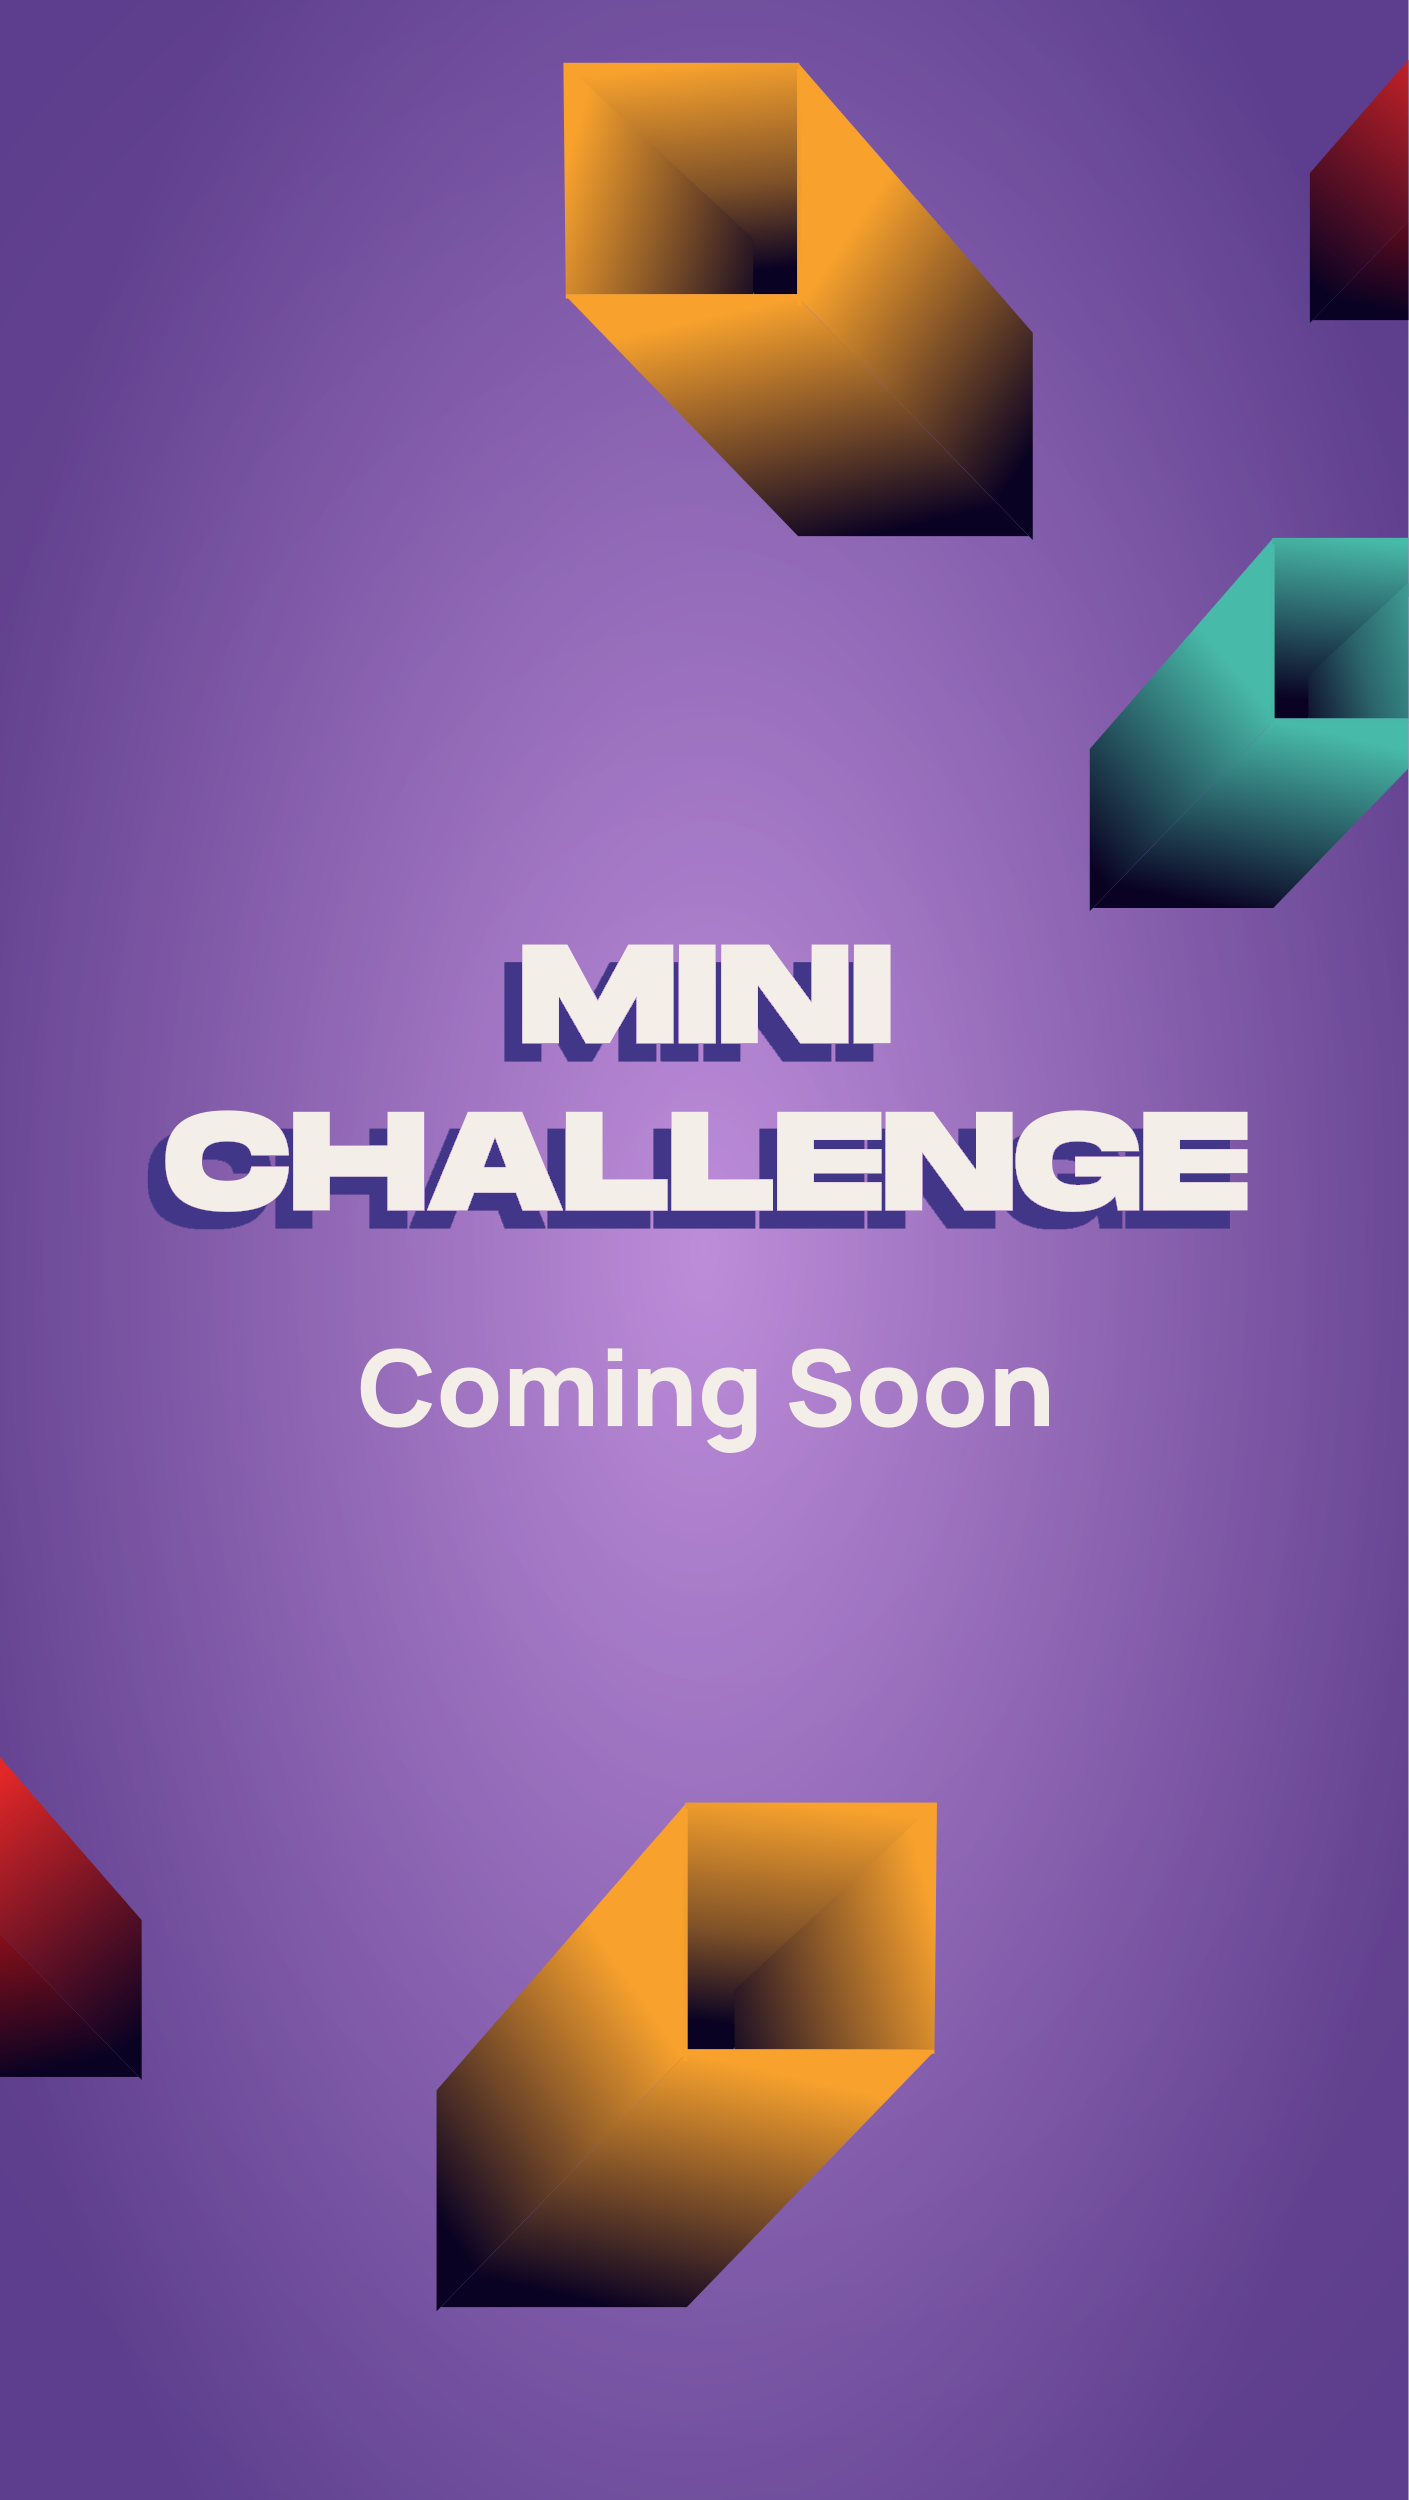
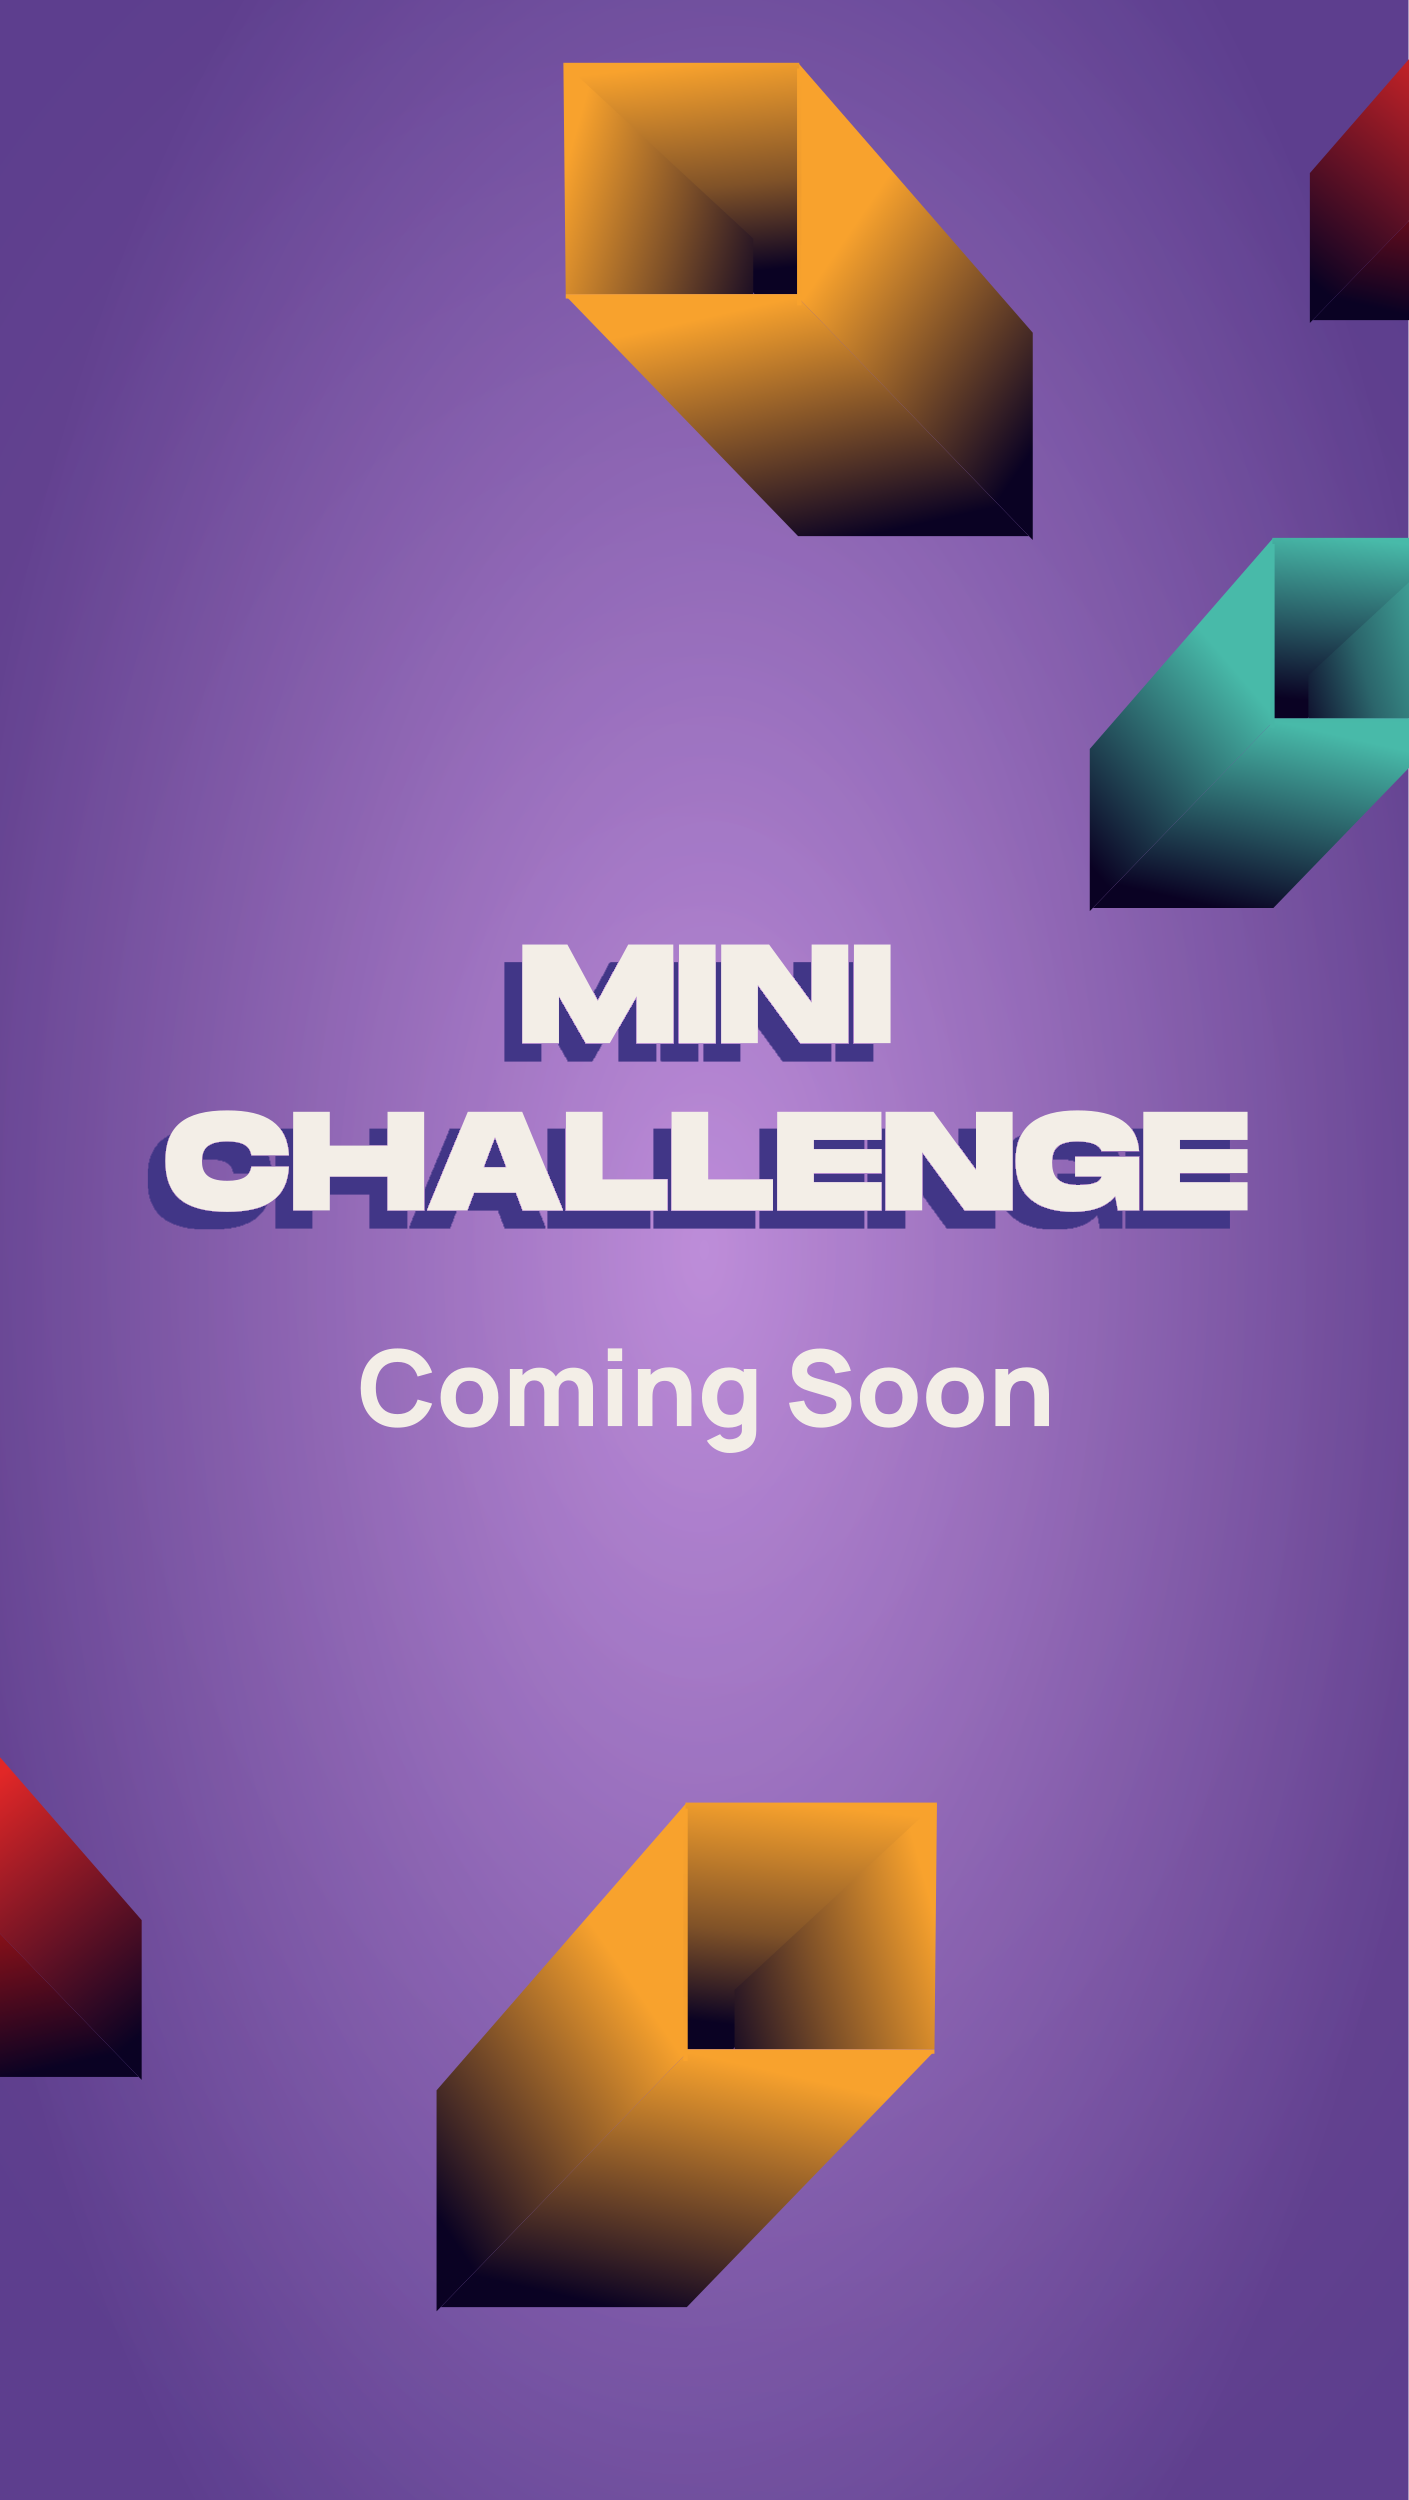
<svg xmlns="http://www.w3.org/2000/svg" width="320" height="568" viewBox="0 0 320 568" fill="none">
-   <g clip-path="url(#clip0_1043_2999)">
+   <g clipPath="url(#clip0_1043_2999)">
    <rect width="320" height="568" fill="white" />
    <rect width="320" height="568" fill="url(#paint0_radial_1043_2999)" />
    <rect width="320" height="568" fill="url(#paint1_radial_1043_2999)" fill-opacity="0.2" />
    <path d="M336.146 -5L297.6 39.327V73.376L336.146 33.545V-5Z" fill="url(#paint2_linear_1043_2999)" />
    <path d="M374.049 33.545H336.146L298.243 72.733H336.146L374.049 33.545Z" fill="url(#paint3_linear_1043_2999)" />
    <path d="M181.321 14.273L234.643 75.592V122.692L181.321 67.594V14.273Z" fill="url(#paint4_linear_1043_2999)" />
    <path d="M128.889 67.594H181.321L233.754 121.804H181.321L128.889 67.594Z" fill="url(#paint5_linear_1043_2999)" />
    <path d="M181.589 14.273L128 14.273L171.407 66.79H181.589V14.273Z" fill="url(#paint6_linear_1043_2999)" />
    <path d="M128 14.273L128.536 66.79H171.139V54.197L128 14.273Z" fill="url(#paint7_linear_1043_2999)" />
    <path d="M128.536 67.326H181.589" stroke="url(#paint8_linear_1043_2999)" />
    <path d="M181.589 69.371V15.557" stroke="url(#paint9_linear_1043_2999)" />
    <path d="M289.301 122.2L247.596 170.161V207L289.301 163.905V122.2Z" fill="url(#paint10_linear_1043_2999)" />
    <path d="M330.311 163.905H289.301L248.291 206.305H289.301L330.311 163.905Z" fill="url(#paint11_linear_1043_2999)" />
    <path d="M289.091 122.2H331.006L297.055 163.276H289.091V122.2Z" fill="url(#paint12_linear_1043_2999)" />
    <path d="M331.006 122.2L330.587 163.276H297.265V153.426L331.006 122.2Z" fill="url(#paint13_linear_1043_2999)" />
    <path d="M330.586 163.695H289.091" stroke="url(#paint14_linear_1043_2999)" />
    <path d="M289.091 165.295V123.59" stroke="url(#paint15_linear_1043_2999)" />
    <g filter="url(#filter0_d_1043_2999)">
      <path d="M152.975 214.6V237H144.655V226.344L138.543 237H133.103L126.991 226.344V237H118.671V214.6H128.911L135.823 227.4L142.735 214.6H152.975ZM162.585 214.6V237H154.265V214.6H162.585ZM184.403 214.6H192.723V237H181.843L172.179 223.784V237H163.859V214.6H174.739L184.403 227.816V214.6ZM202.335 214.6V237H194.015V214.6H202.335ZM37.57 263.768C37.57 255.992 41.794 252.28 51.65 252.28C60.61 252.28 65.282 255.416 65.634 262.488H57.122C56.802 260.376 55.17 259.32 51.65 259.32C46.722 259.32 45.89 261.4 45.89 263.768C45.89 266.168 46.754 268.28 51.65 268.28C55.17 268.28 56.802 267.192 57.122 265.048H65.634C65.282 272.152 60.642 275.32 51.65 275.32C41.794 275.32 37.57 271.576 37.57 263.768ZM88.049 252.6H96.369V275H88.049V267.32H74.929V275H66.609V252.6H74.929V260.28H88.049V252.6ZM118.768 275L117.232 270.968H107.696L106.16 275H97.007L106.288 252.6H118.64L127.92 275H118.768ZM109.872 265.208H115.056L112.464 258.36L109.872 265.208ZM136.898 267.96H151.618V275H128.578V252.6H136.898V267.96ZM160.898 267.96H175.618V275H152.578V252.6H160.898V267.96ZM200.258 259H184.898V261.08H200.258V266.52H184.898V268.6H200.258V275H176.578V252.6H200.258V259ZM221.747 252.6H230.067V275H219.187L209.523 261.784V275H201.203V252.6H212.083L221.747 265.816V252.6ZM244.262 267.288V262.808H258.79V275H253.99L253.382 271.768C251.494 273.976 248.55 275.32 243.846 275.32C235.59 275.32 230.726 271.576 230.726 263.768C230.726 255.992 235.59 252.28 244.806 252.28C253.766 252.28 258.438 255.416 258.79 261.528H250.278C249.958 260.376 248.326 259.32 244.806 259.32C239.878 259.32 239.046 261.4 239.046 264.088C239.046 266.808 239.91 269.24 244.806 269.24C248.006 269.24 249.958 268.792 250.278 267.288H244.262ZM283.445 259H268.085V261.08H283.445V266.52H268.085V268.6H283.445V275H259.765V252.6H283.445V259Z" fill="#F3EEE7" />
    </g>
    <path d="M90.33 324.36C88.602 324.36 87.11 323.984 85.854 323.232C84.606 322.48 83.642 321.428 82.962 320.076C82.29 318.724 81.954 317.152 81.954 315.36C81.954 313.568 82.29 311.996 82.962 310.644C83.642 309.292 84.606 308.24 85.854 307.488C87.11 306.736 88.602 306.36 90.33 306.36C92.314 306.36 93.978 306.852 95.322 307.836C96.674 308.82 97.626 310.152 98.178 311.832L94.89 312.744C94.57 311.696 94.03 310.884 93.27 310.308C92.51 309.724 91.53 309.432 90.33 309.432C89.234 309.432 88.318 309.676 87.582 310.164C86.854 310.652 86.306 311.34 85.938 312.228C85.57 313.116 85.386 314.16 85.386 315.36C85.386 316.56 85.57 317.604 85.938 318.492C86.306 319.38 86.854 320.068 87.582 320.556C88.318 321.044 89.234 321.288 90.33 321.288C91.53 321.288 92.51 320.996 93.27 320.412C94.03 319.828 94.57 319.016 94.89 317.976L98.178 318.888C97.626 320.568 96.674 321.9 95.322 322.884C93.978 323.868 92.314 324.36 90.33 324.36ZM106.653 324.36C105.349 324.36 104.205 324.068 103.221 323.484C102.237 322.9 101.469 322.096 100.917 321.072C100.373 320.04 100.101 318.856 100.101 317.52C100.101 316.168 100.381 314.98 100.941 313.956C101.501 312.924 102.273 312.12 103.257 311.544C104.241 310.968 105.373 310.68 106.653 310.68C107.957 310.68 109.101 310.972 110.085 311.556C111.077 312.14 111.849 312.948 112.401 313.98C112.953 315.004 113.229 316.184 113.229 317.52C113.229 318.864 112.949 320.052 112.389 321.084C111.837 322.108 111.065 322.912 110.073 323.496C109.089 324.072 107.949 324.36 106.653 324.36ZM106.653 321.312C107.701 321.312 108.481 320.96 108.993 320.256C109.513 319.544 109.773 318.632 109.773 317.52C109.773 316.368 109.509 315.448 108.981 314.76C108.461 314.072 107.685 313.728 106.653 313.728C105.941 313.728 105.357 313.888 104.901 314.208C104.445 314.528 104.105 314.972 103.881 315.54C103.665 316.108 103.557 316.768 103.557 317.52C103.557 318.68 103.817 319.604 104.337 320.292C104.865 320.972 105.637 321.312 106.653 321.312ZM131.468 324V316.344C131.468 315.488 131.264 314.824 130.856 314.352C130.456 313.872 129.9 313.632 129.188 313.632C128.732 313.632 128.336 313.74 128 313.956C127.664 314.164 127.4 314.46 127.208 314.844C127.024 315.22 126.932 315.656 126.932 316.152L125.564 315.24C125.564 314.352 125.772 313.568 126.188 312.888C126.612 312.208 127.176 311.68 127.88 311.304C128.592 310.92 129.38 310.728 130.244 310.728C131.724 310.728 132.84 311.168 133.592 312.048C134.352 312.92 134.732 314.064 134.732 315.48V324H131.468ZM115.844 324V311.04H118.724V315.336H119.132V324H115.844ZM123.668 324V316.344C123.668 315.488 123.464 314.824 123.056 314.352C122.656 313.872 122.1 313.632 121.388 313.632C120.708 313.632 120.16 313.868 119.744 314.34C119.336 314.804 119.132 315.408 119.132 316.152L117.764 315.192C117.764 314.344 117.976 313.584 118.4 312.912C118.824 312.24 119.392 311.708 120.104 311.316C120.824 310.924 121.628 310.728 122.516 310.728C123.532 310.728 124.364 310.944 125.012 311.376C125.668 311.808 126.152 312.384 126.464 313.104C126.776 313.824 126.932 314.616 126.932 315.48V324H123.668ZM138.092 309.24V306.36H141.356V309.24H138.092ZM138.092 324V311.04H141.356V324H138.092ZM153.785 324V317.88C153.785 317.584 153.769 317.208 153.737 316.752C153.705 316.288 153.605 315.824 153.437 315.36C153.269 314.896 152.993 314.508 152.609 314.196C152.233 313.884 151.697 313.728 151.001 313.728C150.721 313.728 150.421 313.772 150.101 313.86C149.781 313.948 149.481 314.12 149.201 314.376C148.921 314.624 148.689 314.992 148.505 315.48C148.329 315.968 148.241 316.616 148.241 317.424L146.369 316.536C146.369 315.512 146.577 314.552 146.993 313.656C147.409 312.76 148.033 312.036 148.865 311.484C149.705 310.932 150.761 310.656 152.033 310.656C153.049 310.656 153.877 310.828 154.517 311.172C155.157 311.516 155.653 311.952 156.005 312.48C156.365 313.008 156.621 313.56 156.773 314.136C156.925 314.704 157.017 315.224 157.049 315.696C157.081 316.168 157.097 316.512 157.097 316.728V324H153.785ZM144.929 324V311.04H147.833V315.336H148.241V324H144.929ZM165.755 330.12C165.019 330.12 164.319 330 163.655 329.76C162.991 329.528 162.395 329.2 161.867 328.776C161.347 328.36 160.923 327.872 160.595 327.312L163.619 325.848C163.827 326.232 164.123 326.524 164.507 326.724C164.899 326.924 165.323 327.024 165.779 327.024C166.267 327.024 166.727 326.94 167.159 326.772C167.591 326.612 167.935 326.368 168.191 326.04C168.455 325.72 168.579 325.32 168.563 324.84V321.072H168.971V311.04H171.827V324.888C171.827 325.208 171.811 325.508 171.779 325.788C171.755 326.076 171.707 326.36 171.635 326.64C171.427 327.432 171.039 328.084 170.471 328.596C169.911 329.108 169.223 329.488 168.407 329.736C167.591 329.992 166.707 330.12 165.755 330.12ZM165.467 324.36C164.275 324.36 163.231 324.06 162.335 323.46C161.439 322.86 160.739 322.044 160.235 321.012C159.739 319.98 159.491 318.816 159.491 317.52C159.491 316.2 159.743 315.028 160.247 314.004C160.759 312.972 161.475 312.16 162.395 311.568C163.315 310.976 164.395 310.68 165.635 310.68C166.867 310.68 167.903 310.98 168.743 311.58C169.583 312.18 170.219 312.996 170.651 314.028C171.083 315.06 171.299 316.224 171.299 317.52C171.299 318.816 171.079 319.98 170.639 321.012C170.207 322.044 169.559 322.86 168.695 323.46C167.831 324.06 166.755 324.36 165.467 324.36ZM165.995 321.456C166.723 321.456 167.303 321.292 167.735 320.964C168.175 320.636 168.491 320.176 168.683 319.584C168.875 318.992 168.971 318.304 168.971 317.52C168.971 316.736 168.875 316.048 168.683 315.456C168.491 314.864 168.183 314.404 167.759 314.076C167.343 313.748 166.795 313.584 166.115 313.584C165.387 313.584 164.787 313.764 164.315 314.124C163.851 314.476 163.507 314.952 163.283 315.552C163.059 316.144 162.947 316.8 162.947 317.52C162.947 318.248 163.055 318.912 163.271 319.512C163.487 320.104 163.819 320.576 164.267 320.928C164.715 321.28 165.291 321.456 165.995 321.456ZM186.521 324.36C185.241 324.36 184.085 324.136 183.053 323.688C182.029 323.232 181.185 322.584 180.521 321.744C179.865 320.896 179.449 319.888 179.273 318.72L182.681 318.216C182.921 319.208 183.417 319.972 184.169 320.508C184.921 321.044 185.777 321.312 186.737 321.312C187.273 321.312 187.793 321.228 188.297 321.06C188.801 320.892 189.213 320.644 189.533 320.316C189.861 319.988 190.025 319.584 190.025 319.104C190.025 318.928 189.997 318.76 189.941 318.6C189.893 318.432 189.809 318.276 189.689 318.132C189.569 317.988 189.397 317.852 189.173 317.724C188.957 317.596 188.681 317.48 188.345 317.376L183.857 316.056C183.521 315.96 183.129 315.824 182.681 315.648C182.241 315.472 181.813 315.22 181.396 314.892C180.981 314.564 180.633 314.132 180.353 313.596C180.081 313.052 179.945 312.368 179.945 311.544C179.945 310.384 180.237 309.42 180.821 308.652C181.405 307.884 182.185 307.312 183.161 306.936C184.137 306.56 185.217 306.376 186.401 306.384C187.593 306.4 188.657 306.604 189.593 306.996C190.529 307.388 191.313 307.96 191.945 308.712C192.577 309.456 193.033 310.368 193.312 311.448L189.785 312.048C189.657 311.488 189.421 311.016 189.077 310.632C188.733 310.248 188.321 309.956 187.841 309.756C187.369 309.556 186.873 309.448 186.353 309.432C185.841 309.416 185.357 309.488 184.901 309.648C184.453 309.8 184.085 310.024 183.797 310.32C183.517 310.616 183.377 310.968 183.377 311.376C183.377 311.752 183.493 312.06 183.725 312.3C183.957 312.532 184.249 312.72 184.601 312.864C184.953 313.008 185.313 313.128 185.681 313.224L188.681 314.04C189.129 314.16 189.625 314.32 190.169 314.52C190.713 314.712 191.233 314.984 191.729 315.336C192.233 315.68 192.645 316.136 192.965 316.704C193.293 317.272 193.457 317.992 193.457 318.864C193.457 319.792 193.261 320.604 192.869 321.3C192.485 321.988 191.965 322.56 191.309 323.016C190.653 323.464 189.909 323.8 189.077 324.024C188.253 324.248 187.401 324.36 186.521 324.36ZM201.926 324.36C200.622 324.36 199.478 324.068 198.494 323.484C197.51 322.9 196.742 322.096 196.19 321.072C195.646 320.04 195.374 318.856 195.374 317.52C195.374 316.168 195.654 314.98 196.214 313.956C196.774 312.924 197.546 312.12 198.53 311.544C199.514 310.968 200.646 310.68 201.926 310.68C203.23 310.68 204.374 310.972 205.358 311.556C206.35 312.14 207.122 312.948 207.674 313.98C208.226 315.004 208.502 316.184 208.502 317.52C208.502 318.864 208.222 320.052 207.662 321.084C207.11 322.108 206.338 322.912 205.346 323.496C204.362 324.072 203.222 324.36 201.926 324.36ZM201.926 321.312C202.974 321.312 203.754 320.96 204.266 320.256C204.786 319.544 205.046 318.632 205.046 317.52C205.046 316.368 204.782 315.448 204.254 314.76C203.734 314.072 202.958 313.728 201.926 313.728C201.214 313.728 200.63 313.888 200.174 314.208C199.718 314.528 199.378 314.972 199.154 315.54C198.938 316.108 198.83 316.768 198.83 317.52C198.83 318.68 199.09 319.604 199.61 320.292C200.138 320.972 200.91 321.312 201.926 321.312ZM216.973 324.36C215.669 324.36 214.525 324.068 213.541 323.484C212.557 322.9 211.789 322.096 211.237 321.072C210.693 320.04 210.421 318.856 210.421 317.52C210.421 316.168 210.701 314.98 211.261 313.956C211.821 312.924 212.593 312.12 213.577 311.544C214.561 310.968 215.693 310.68 216.973 310.68C218.277 310.68 219.421 310.972 220.405 311.556C221.397 312.14 222.169 312.948 222.721 313.98C223.273 315.004 223.549 316.184 223.549 317.52C223.549 318.864 223.269 320.052 222.709 321.084C222.157 322.108 221.385 322.912 220.393 323.496C219.409 324.072 218.269 324.36 216.973 324.36ZM216.973 321.312C218.021 321.312 218.801 320.96 219.313 320.256C219.833 319.544 220.093 318.632 220.093 317.52C220.093 316.368 219.829 315.448 219.301 314.76C218.781 314.072 218.005 313.728 216.973 313.728C216.261 313.728 215.677 313.888 215.221 314.208C214.765 314.528 214.425 314.972 214.201 315.54C213.985 316.108 213.877 316.768 213.877 317.52C213.877 318.68 214.137 319.604 214.657 320.292C215.185 320.972 215.957 321.312 216.973 321.312ZM235.02 324V317.88C235.02 317.584 235.004 317.208 234.972 316.752C234.94 316.288 234.84 315.824 234.672 315.36C234.504 314.896 234.228 314.508 233.844 314.196C233.468 313.884 232.932 313.728 232.236 313.728C231.956 313.728 231.656 313.772 231.336 313.86C231.016 313.948 230.716 314.12 230.436 314.376C230.156 314.624 229.924 314.992 229.74 315.48C229.564 315.968 229.476 316.616 229.476 317.424L227.604 316.536C227.604 315.512 227.812 314.552 228.228 313.656C228.644 312.76 229.268 312.036 230.1 311.484C230.94 310.932 231.996 310.656 233.268 310.656C234.284 310.656 235.112 310.828 235.752 311.172C236.392 311.516 236.888 311.952 237.24 312.48C237.6 313.008 237.856 313.56 238.008 314.136C238.16 314.704 238.252 315.224 238.284 315.696C238.316 316.168 238.332 316.512 238.332 316.728V324H235.02ZM226.164 324V311.04H229.068V315.336H229.476V324H226.164Z" fill="#F3EEE7" />
    <path d="M-8.906 389L32.188 436.258V472.557L-8.906 430.094V389Z" fill="url(#paint16_linear_1043_2999)" />
    <path d="M-49.315 430.094H-8.907L31.502 471.872H-8.907L-49.315 430.094Z" fill="url(#paint17_linear_1043_2999)" />
    <path d="M156.034 409.547L99.188 474.92V525.134L156.034 466.393V409.547Z" fill="url(#paint18_linear_1043_2999)" />
    <path d="M211.933 466.394H156.034L100.135 524.187H156.034L211.933 466.394Z" fill="url(#paint19_linear_1043_2999)" />
    <path d="M155.748 409.547H212.88L166.603 465.536H155.748V409.547Z" fill="url(#paint20_linear_1043_2999)" />
    <path d="M212.88 409.547L212.309 465.536H166.889V452.11L212.88 409.547Z" fill="url(#paint21_linear_1043_2999)" />
    <path d="M212.309 466.108H155.748" stroke="url(#paint22_linear_1043_2999)" />
    <path d="M155.749 468.288V410.917" stroke="url(#paint23_linear_1043_2999)" />
  </g>
  <defs>
    <filter id="filter0_d_1043_2999" x="33.57" y="214.6" width="249.875" height="64.721" filterUnits="userSpaceOnUse" color-interpolation-filters="sRGB">
      <feFlood flood-opacity="0" result="BackgroundImageFix" />
      <feColorMatrix in="SourceAlpha" type="matrix" values="0 0 0 0 0 0 0 0 0 0 0 0 0 0 0 0 0 0 127 0" result="hardAlpha" />
      <feOffset dx="-4" dy="4" />
      <feComposite in2="hardAlpha" operator="out" />
      <feColorMatrix type="matrix" values="0 0 0 0 0.255 0 0 0 0 0.212 0 0 0 0 0.529 0 0 0 1 0" />
      <feBlend mode="normal" in2="BackgroundImageFix" result="effect1_dropShadow_1043_2999" />
      <feBlend mode="normal" in="SourceGraphic" in2="effect1_dropShadow_1043_2999" result="shape" />
    </filter>
    <radialGradient id="paint0_radial_1043_2999" cx="0" cy="0" r="1" gradientUnits="userSpaceOnUse" gradientTransform="translate(160 284) rotate(91.4193) scale(399.245 188.669)">
      <stop stop-color="#B398DD" />
      <stop offset="0.922" stop-color="#5F4A8B" />
    </radialGradient>
    <radialGradient id="paint1_radial_1043_2999" cx="0" cy="0" r="1" gradientUnits="userSpaceOnUse" gradientTransform="translate(160 284) rotate(84.0338) scale(336.725 225.224)">
      <stop stop-color="#E860CA" />
      <stop offset="1" stop-color="#541099" />
    </radialGradient>
    <linearGradient id="paint2_linear_1043_2999" x1="336.146" y1="14.915" x2="297.6" y2="63.739" gradientUnits="userSpaceOnUse">
      <stop stop-color="#E22727" />
      <stop offset="1" stop-color="#0A0223" />
    </linearGradient>
    <linearGradient id="paint3_linear_1043_2999" x1="336.788" y1="33.545" x2="327.794" y2="73.375" gradientUnits="userSpaceOnUse">
      <stop stop-color="#B21515" />
      <stop offset="1" stop-color="#0A0223" />
    </linearGradient>
    <linearGradient id="paint4_linear_1043_2999" x1="183.249" y1="66.951" x2="234.642" y2="102.285" gradientUnits="userSpaceOnUse">
      <stop stop-color="#F8A22D" />
      <stop offset="1" stop-color="#0A0223" />
    </linearGradient>
    <linearGradient id="paint5_linear_1043_2999" x1="180.433" y1="67.594" x2="192.874" y2="122.692" gradientUnits="userSpaceOnUse">
      <stop stop-color="#F8A22D" />
      <stop offset="1" stop-color="#0A0223" />
    </linearGradient>
    <linearGradient id="paint6_linear_1043_2999" x1="159.35" y1="14.273" x2="164.525" y2="62.348" gradientUnits="userSpaceOnUse">
      <stop stop-color="#F8A22D" />
      <stop offset="0.586" stop-color="#805228" />
      <stop offset="1" stop-color="#0A0223" />
    </linearGradient>
    <linearGradient id="paint7_linear_1043_2999" x1="128.536" y1="38.12" x2="179.306" y2="52.442" gradientUnits="userSpaceOnUse">
      <stop stop-color="#F8A22D" />
      <stop offset="0.529" stop-color="#7E5028" />
      <stop offset="1" stop-color="#0A0223" />
    </linearGradient>
    <linearGradient id="paint8_linear_1043_2999" x1="128" y1="67.477" x2="181.321" y2="67.477" gradientUnits="userSpaceOnUse">
      <stop stop-color="#F8A22D" />
      <stop offset="1" stop-color="#F8A22D" />
    </linearGradient>
    <linearGradient id="paint9_linear_1043_2999" x1="181.438" y1="16.939" x2="183.017" y2="69.339" gradientUnits="userSpaceOnUse">
      <stop stop-color="#F8A22D" />
      <stop offset="0.477" stop-color="#F19D2D" />
      <stop offset="1" stop-color="#F8A22D" />
      <stop offset="1" stop-color="#F8A22D" />
    </linearGradient>
    <linearGradient id="paint10_linear_1043_2999" x1="288.606" y1="161.709" x2="247.596" y2="196.574" gradientUnits="userSpaceOnUse">
      <stop stop-color="#48BAA9" />
      <stop offset="1" stop-color="#0A0223" />
    </linearGradient>
    <linearGradient id="paint11_linear_1043_2999" x1="289.996" y1="163.905" x2="280.265" y2="207" gradientUnits="userSpaceOnUse">
      <stop stop-color="#48BAA9" />
      <stop offset="1" stop-color="#0A0223" />
    </linearGradient>
    <linearGradient id="paint12_linear_1043_2999" x1="306.486" y1="122.2" x2="302.438" y2="159.802" gradientUnits="userSpaceOnUse">
      <stop stop-color="#48BAA9" />
      <stop offset="0.514" stop-color="#295D66" />
      <stop offset="1" stop-color="#0A0223" />
    </linearGradient>
    <linearGradient id="paint13_linear_1043_2999" x1="330.587" y1="140.852" x2="290.878" y2="152.054" gradientUnits="userSpaceOnUse">
      <stop stop-color="#48BAA9" />
      <stop offset="0.56" stop-color="#2B656B" />
      <stop offset="1" stop-color="#0A0223" />
    </linearGradient>
    <linearGradient id="paint14_linear_1043_2999" x1="330.042" y1="163.665" x2="289.569" y2="163.665" gradientUnits="userSpaceOnUse">
      <stop stop-color="#48BAA9" />
      <stop offset="1" stop-color="#48B8A8" />
    </linearGradient>
    <linearGradient id="paint15_linear_1043_2999" x1="289.339" y1="124.127" x2="288.523" y2="164.588" gradientUnits="userSpaceOnUse">
      <stop stop-color="#48BAA9" />
      <stop offset="1" stop-color="#47B6A6" />
    </linearGradient>
    <linearGradient id="paint16_linear_1043_2999" x1="-8.906" y1="410.232" x2="32.188" y2="462.284" gradientUnits="userSpaceOnUse">
      <stop stop-color="#E22727" />
      <stop offset="1" stop-color="#0A0223" />
    </linearGradient>
    <linearGradient id="paint17_linear_1043_2999" x1="-9.591" y1="430.094" x2="-0.003" y2="472.557" gradientUnits="userSpaceOnUse">
      <stop stop-color="#B21515" />
      <stop offset="1" stop-color="#0A0223" />
    </linearGradient>
    <linearGradient id="paint18_linear_1043_2999" x1="153.979" y1="465.708" x2="99.188" y2="503.378" gradientUnits="userSpaceOnUse">
      <stop stop-color="#F8A22D" />
      <stop offset="1" stop-color="#0A0223" />
    </linearGradient>
    <linearGradient id="paint19_linear_1043_2999" x1="156.982" y1="466.394" x2="143.717" y2="525.135" gradientUnits="userSpaceOnUse">
      <stop stop-color="#F8A22D" />
      <stop offset="1" stop-color="#0A0223" />
    </linearGradient>
    <linearGradient id="paint20_linear_1043_2999" x1="179.458" y1="409.547" x2="173.941" y2="460.8" gradientUnits="userSpaceOnUse">
      <stop stop-color="#F8A22D" />
      <stop offset="0.586" stop-color="#805228" />
      <stop offset="1" stop-color="#0A0223" />
    </linearGradient>
    <linearGradient id="paint21_linear_1043_2999" x1="212.309" y1="434.97" x2="158.183" y2="450.24" gradientUnits="userSpaceOnUse">
      <stop stop-color="#F8A22D" />
      <stop offset="0.529" stop-color="#7E5028" />
      <stop offset="1" stop-color="#0A0223" />
    </linearGradient>
    <linearGradient id="paint22_linear_1043_2999" x1="212.88" y1="466.259" x2="156.034" y2="466.259" gradientUnits="userSpaceOnUse">
      <stop stop-color="#F8A22D" />
      <stop offset="1" stop-color="#F8A22D" />
    </linearGradient>
    <linearGradient id="paint23_linear_1043_2999" x1="155.899" y1="412.389" x2="154.105" y2="468.247" gradientUnits="userSpaceOnUse">
      <stop stop-color="#F8A22D" />
      <stop offset="0.477" stop-color="#F19D2D" />
      <stop offset="1" stop-color="#F8A22D" />
      <stop offset="1" stop-color="#F8A22D" />
    </linearGradient>
    <clipPath id="clip0_1043_2999">
      <rect width="320" height="568" fill="white" />
    </clipPath>
  </defs>
</svg>
